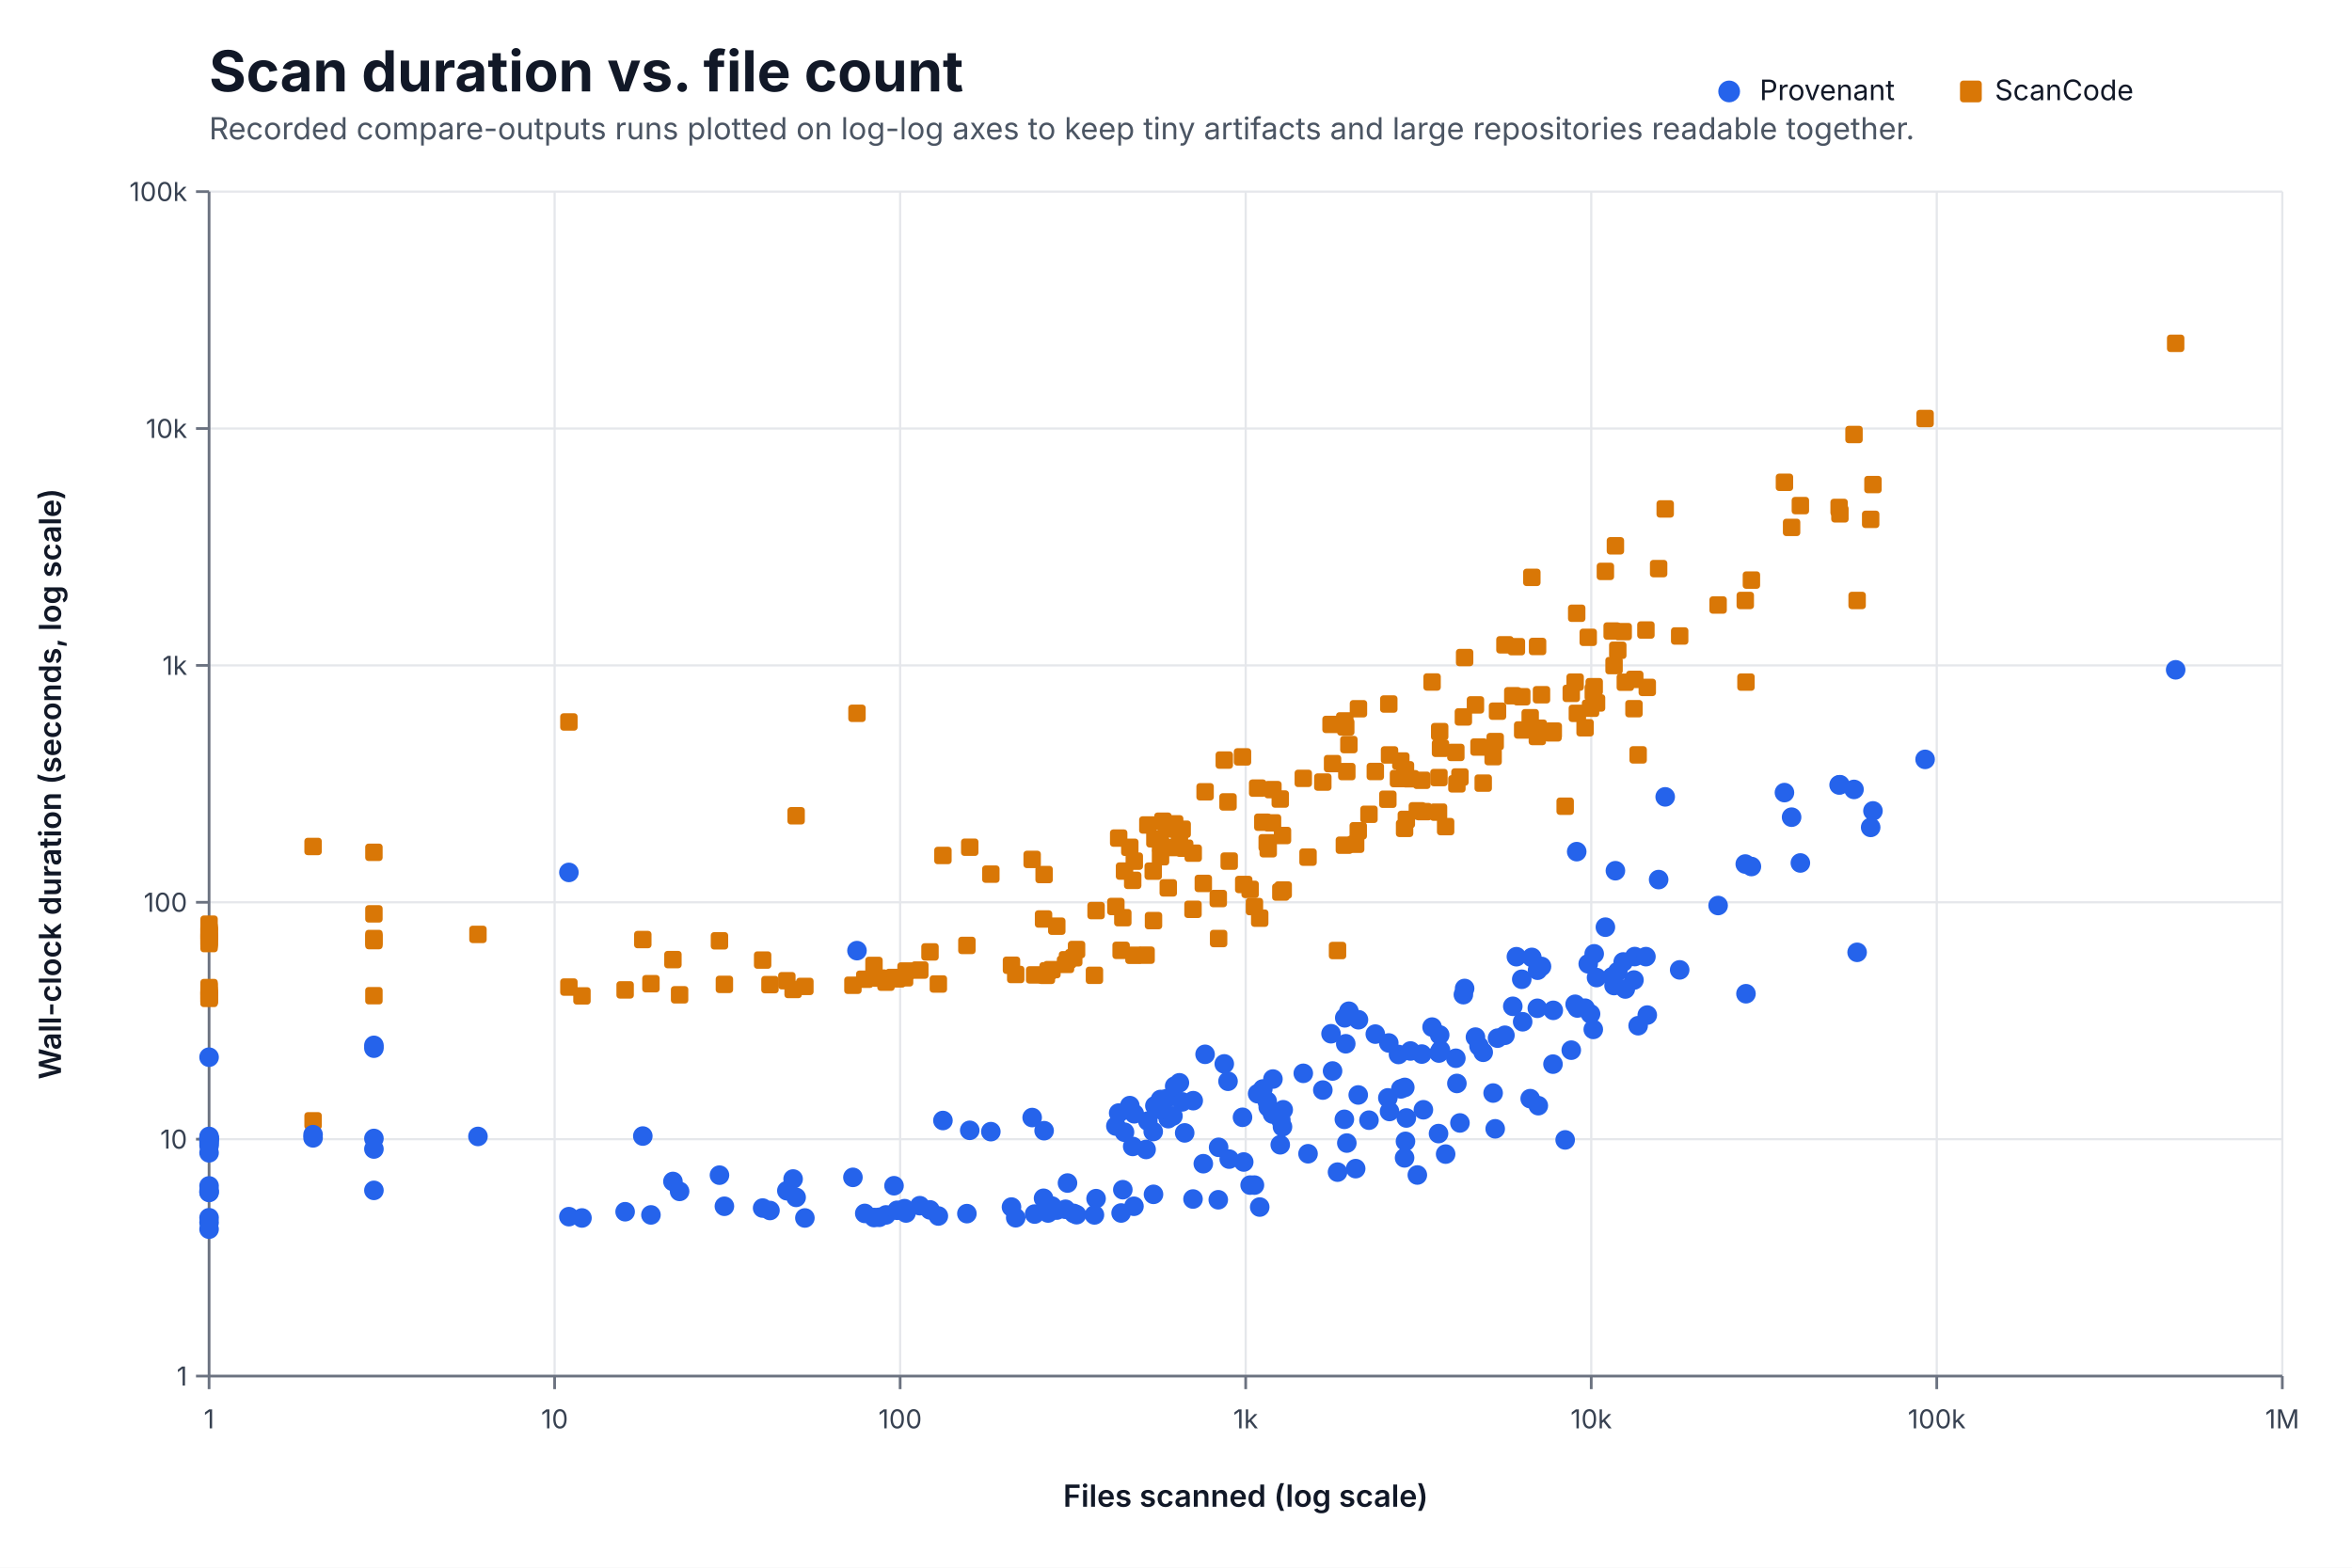
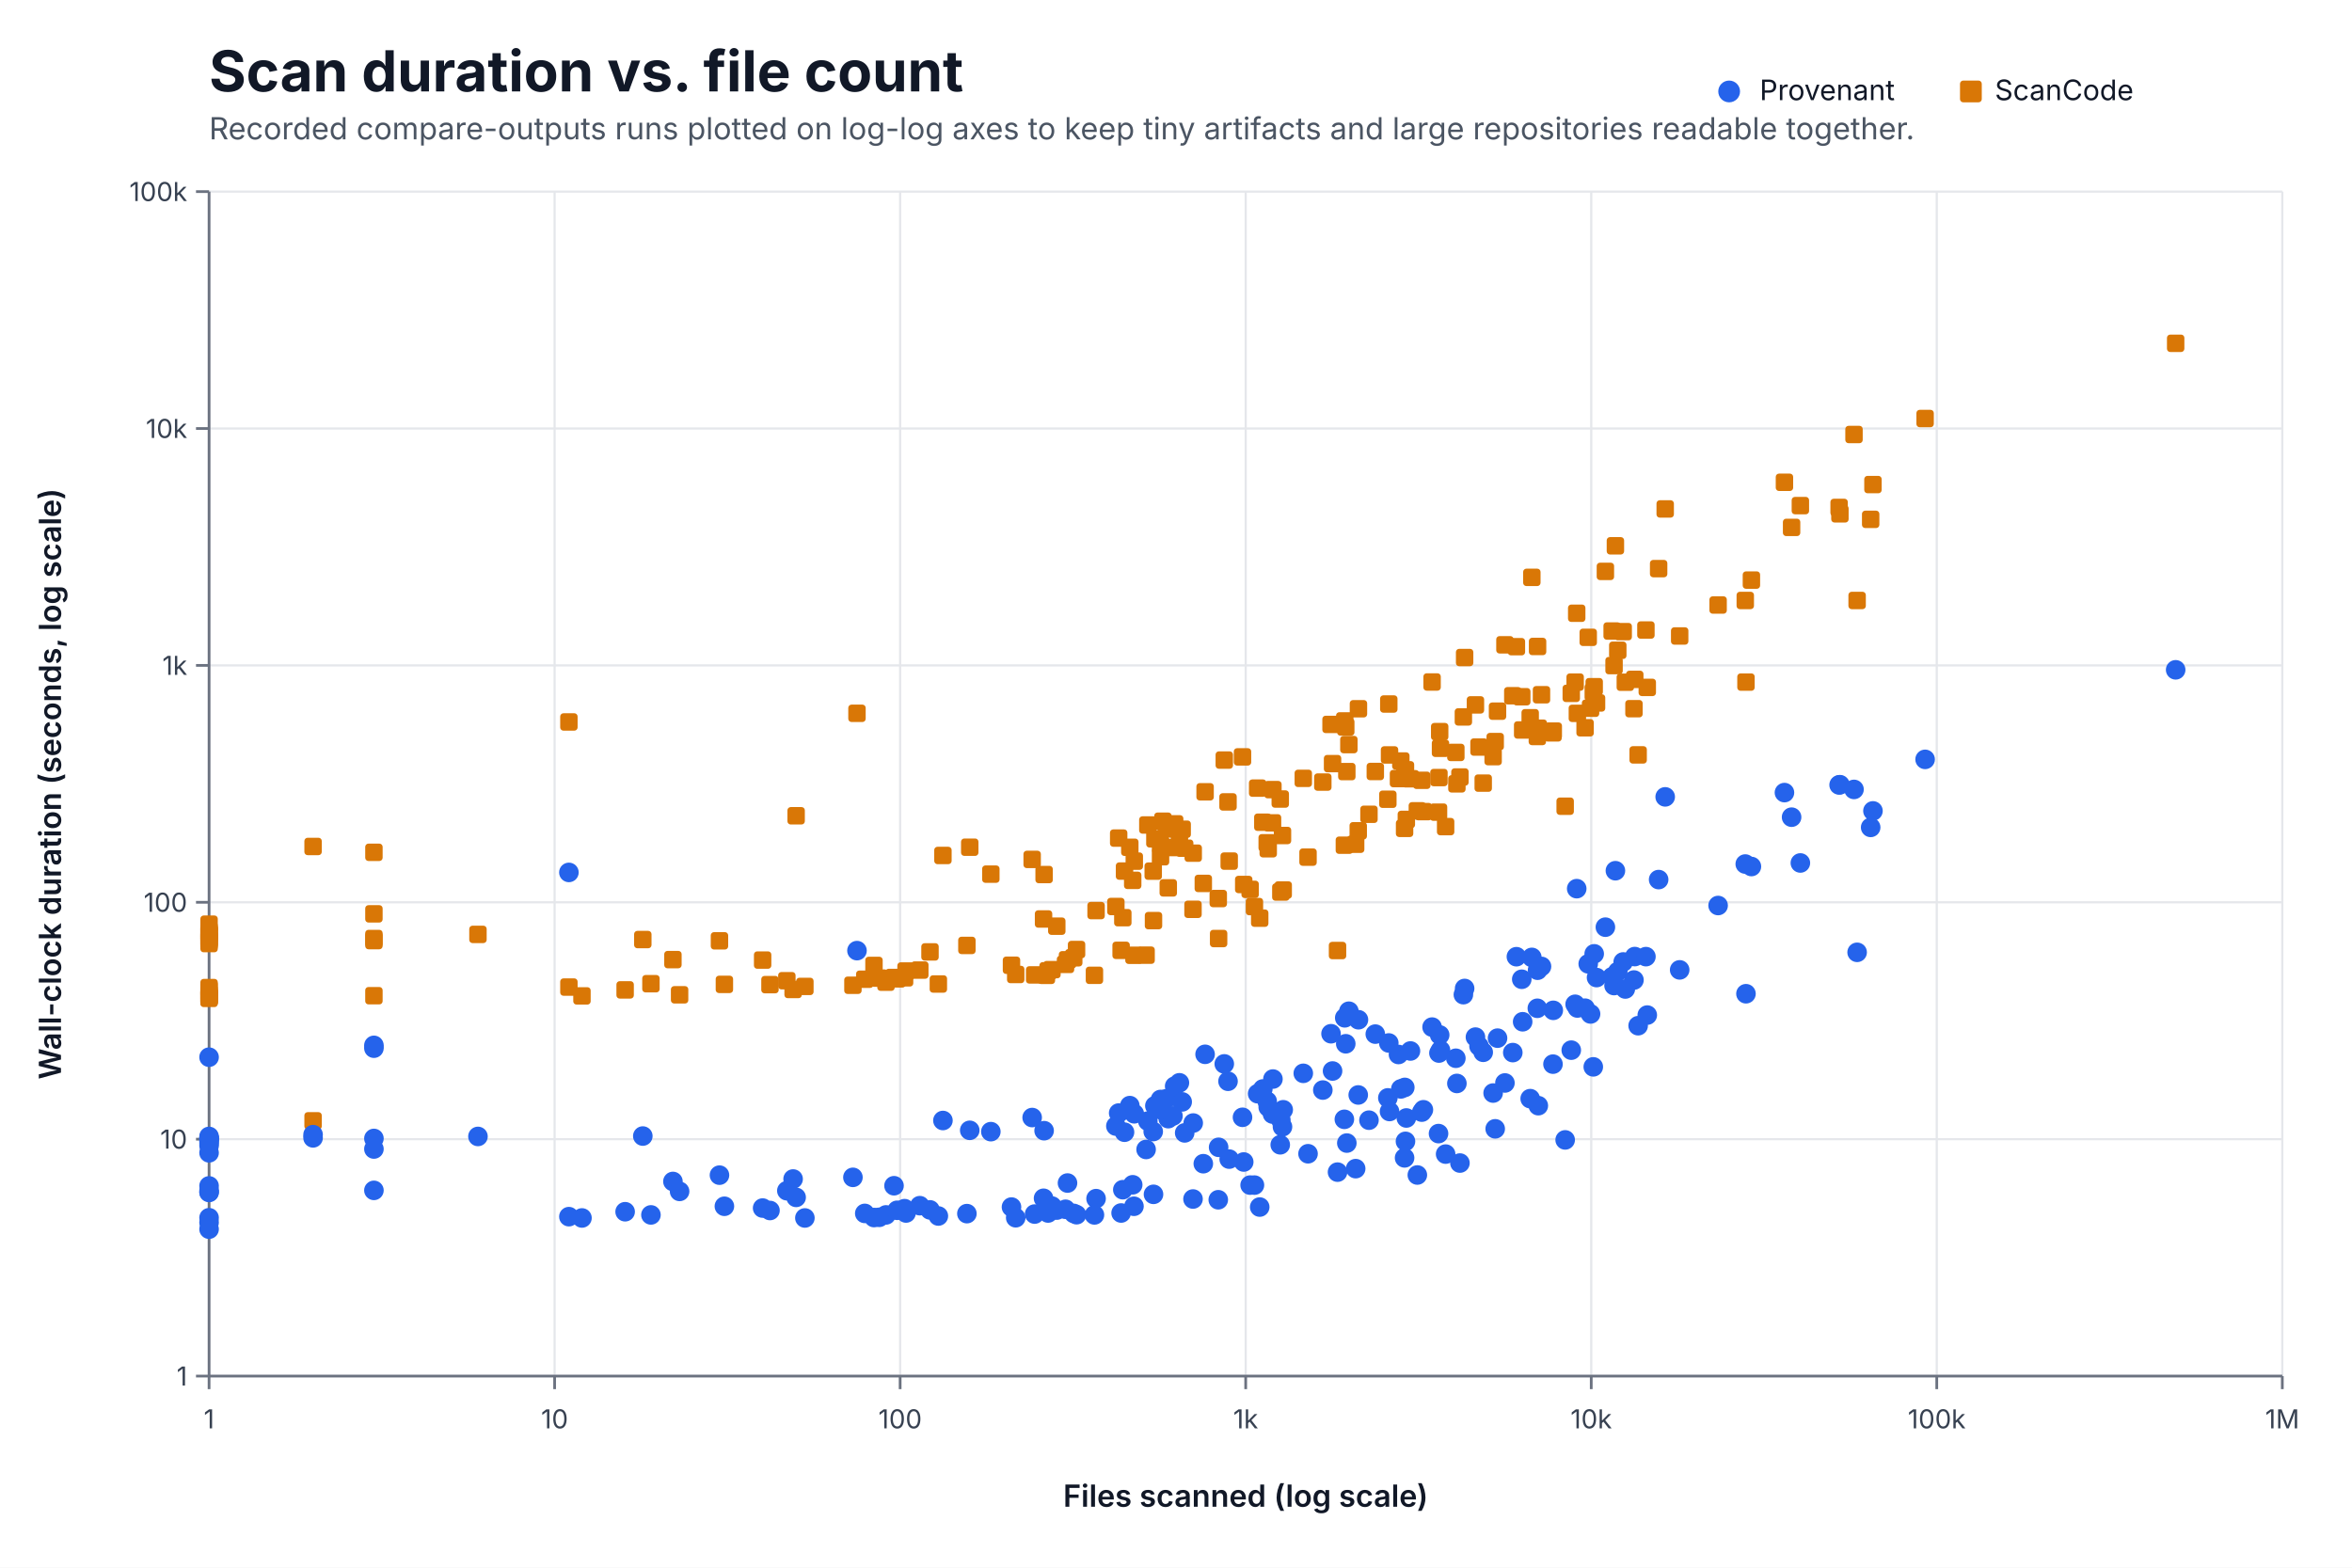
<svg xmlns="http://www.w3.org/2000/svg" width="1080" height="720" viewBox="0 0 1080 720" role="img" aria-labelledby="title desc">
  <style>
    text { font-family: -apple-system, BlinkMacSystemFont, "Segoe UI", sans-serif; fill: #111827; }
    .title { font-size: 26px; font-weight: 700; }
    .subtitle { font-size: 14px; fill: #4b5563; }
    .axis-label { font-size: 14px; font-weight: 600; }
    .tick { font-size: 12px; fill: #374151; }
    .grid { stroke: #e5e7eb; stroke-width: 1; }
    .axis { stroke: #6b7280; stroke-width: 1.25; }
    .legend-label { font-size: 13px; }
  </style>
  <rect x="0" y="0" width="1080" height="720" fill="white" />
  <text class="title" x="96" y="42">Scan duration vs. file count</text>
  <text class="subtitle" x="96" y="64">Recorded compare-outputs runs plotted on log-log axes to keep tiny artifacts and large repositories readable together.</text>
  <line class="grid" x1="96.00" y1="632.00" x2="1048.00" y2="632.00" />
  <line class="grid" x1="96.00" y1="523.20" x2="1048.00" y2="523.20" />
  <line class="grid" x1="96.00" y1="414.40" x2="1048.00" y2="414.40" />
  <line class="grid" x1="96.00" y1="305.60" x2="1048.00" y2="305.60" />
  <line class="grid" x1="96.00" y1="196.80" x2="1048.00" y2="196.80" />
  <line class="grid" x1="96.00" y1="88.00" x2="1048.00" y2="88.00" />
  <line class="grid" x1="96.00" y1="88.00" x2="96.00" y2="632.00" />
  <line class="grid" x1="254.67" y1="88.00" x2="254.67" y2="632.00" />
  <line class="grid" x1="413.33" y1="88.00" x2="413.33" y2="632.00" />
  <line class="grid" x1="572.00" y1="88.00" x2="572.00" y2="632.00" />
  <line class="grid" x1="730.67" y1="88.00" x2="730.67" y2="632.00" />
  <line class="grid" x1="889.33" y1="88.00" x2="889.33" y2="632.00" />
  <line class="grid" x1="1048.00" y1="88.00" x2="1048.00" y2="632.00" />
  <line class="axis" x1="96.00" y1="632.00" x2="1048.00" y2="632.00" />
  <line class="axis" x1="96.00" y1="88.00" x2="96.00" y2="632.00" />
  <line class="axis" x1="96.00" y1="632.00" x2="96.00" y2="638.00" />
  <text class="tick" x="96.00" y="656.00" text-anchor="middle">1</text>
  <line class="axis" x1="254.67" y1="632.00" x2="254.67" y2="638.00" />
  <text class="tick" x="254.67" y="656.00" text-anchor="middle">10</text>
  <line class="axis" x1="413.33" y1="632.00" x2="413.33" y2="638.00" />
  <text class="tick" x="413.33" y="656.00" text-anchor="middle">100</text>
  <line class="axis" x1="572.00" y1="632.00" x2="572.00" y2="638.00" />
  <text class="tick" x="572.00" y="656.00" text-anchor="middle">1k</text>
  <line class="axis" x1="730.67" y1="632.00" x2="730.67" y2="638.00" />
  <text class="tick" x="730.67" y="656.00" text-anchor="middle">10k</text>
  <line class="axis" x1="889.33" y1="632.00" x2="889.33" y2="638.00" />
  <text class="tick" x="889.33" y="656.00" text-anchor="middle">100k</text>
  <line class="axis" x1="1048.00" y1="632.00" x2="1048.00" y2="638.00" />
  <text class="tick" x="1048.00" y="656.00" text-anchor="middle">1M</text>
  <line class="axis" x1="90.00" y1="632.00" x2="96.00" y2="632.00" />
  <text class="tick" x="86.00" y="632.00" text-anchor="end" dominant-baseline="middle">1</text>
  <line class="axis" x1="90.00" y1="523.20" x2="96.00" y2="523.20" />
  <text class="tick" x="86.00" y="523.20" text-anchor="end" dominant-baseline="middle">10</text>
  <line class="axis" x1="90.00" y1="414.40" x2="96.00" y2="414.40" />
  <text class="tick" x="86.00" y="414.40" text-anchor="end" dominant-baseline="middle">100</text>
  <line class="axis" x1="90.00" y1="305.60" x2="96.00" y2="305.60" />
  <text class="tick" x="86.00" y="305.60" text-anchor="end" dominant-baseline="middle">1k</text>
  <line class="axis" x1="90.00" y1="196.80" x2="96.00" y2="196.80" />
  <text class="tick" x="86.00" y="196.80" text-anchor="end" dominant-baseline="middle">10k</text>
  <line class="axis" x1="90.00" y1="88.00" x2="96.00" y2="88.00" />
  <text class="tick" x="86.00" y="88.00" text-anchor="end" dominant-baseline="middle">100k</text>
  <text class="axis-label" x="572.00" y="692.00" text-anchor="middle">Files scanned (log scale)</text>
  <text class="axis-label" x="28" y="360.00" transform="rotate(-90 28 360.00)" text-anchor="middle">Wall-clock duration (seconds, log scale)</text>
  <g aria-label="Legend">
    <circle cx="794" cy="42" r="5" fill="#2563eb" />
    <text class="legend-label" x="808" y="46">Provenant</text>
    <rect x="900" y="37" width="10" height="10" fill="#d97706" rx="1.5" />
    <text class="legend-label" x="916" y="46">ScanCode</text>
  </g>
  <g aria-label="ScanCode points">
    <rect x="92.00" y="420.46" width="8" height="8" fill="#d97706" rx="1.5" />
    <rect x="92.00" y="423.47" width="8" height="8" fill="#d97706" rx="1.5" />
    <rect x="92.00" y="425.26" width="8" height="8" fill="#d97706" rx="1.5" />
    <rect x="92.00" y="424.52" width="8" height="8" fill="#d97706" rx="1.5" />
    <rect x="92.00" y="449.57" width="8" height="8" fill="#d97706" rx="1.5" />
    <rect x="92.00" y="454.13" width="8" height="8" fill="#d97706" rx="1.5" />
    <rect x="92.00" y="450.39" width="8" height="8" fill="#d97706" rx="1.5" />
    <rect x="92.00" y="454.09" width="8" height="8" fill="#d97706" rx="1.5" />
    <rect x="92.00" y="429.37" width="8" height="8" fill="#d97706" rx="1.5" />
    <rect x="92.00" y="428.44" width="8" height="8" fill="#d97706" rx="1.5" />
    <rect x="92.00" y="427.25" width="8" height="8" fill="#d97706" rx="1.5" />
    <rect x="92.00" y="453.66" width="8" height="8" fill="#d97706" rx="1.5" />
    <rect x="92.00" y="424.52" width="8" height="8" fill="#d97706" rx="1.5" />
    <rect x="92.00" y="427.69" width="8" height="8" fill="#d97706" rx="1.5" />
    <rect x="92.00" y="453.46" width="8" height="8" fill="#d97706" rx="1.5" />
    <rect x="92.00" y="454.54" width="8" height="8" fill="#d97706" rx="1.5" />
    <rect x="92.00" y="452.30" width="8" height="8" fill="#d97706" rx="1.5" />
    <rect x="139.76" y="510.78" width="8" height="8" fill="#d97706" rx="1.5" />
    <rect x="139.76" y="384.76" width="8" height="8" fill="#d97706" rx="1.5" />
    <rect x="167.70" y="427.04" width="8" height="8" fill="#d97706" rx="1.5" />
    <rect x="167.70" y="387.45" width="8" height="8" fill="#d97706" rx="1.5" />
    <rect x="167.70" y="427.99" width="8" height="8" fill="#d97706" rx="1.5" />
    <rect x="167.70" y="453.30" width="8" height="8" fill="#d97706" rx="1.5" />
    <rect x="167.70" y="415.71" width="8" height="8" fill="#d97706" rx="1.5" />
    <rect x="215.47" y="425.14" width="8" height="8" fill="#d97706" rx="1.5" />
    <rect x="257.23" y="449.34" width="8" height="8" fill="#d97706" rx="1.5" />
    <rect x="257.23" y="327.58" width="8" height="8" fill="#d97706" rx="1.5" />
    <rect x="263.23" y="453.39" width="8" height="8" fill="#d97706" rx="1.5" />
    <rect x="283.05" y="450.63" width="8" height="8" fill="#d97706" rx="1.5" />
    <rect x="291.17" y="427.52" width="8" height="8" fill="#d97706" rx="1.5" />
    <rect x="294.90" y="447.79" width="8" height="8" fill="#d97706" rx="1.5" />
    <rect x="305.00" y="436.72" width="8" height="8" fill="#d97706" rx="1.5" />
    <rect x="308.06" y="452.89" width="8" height="8" fill="#d97706" rx="1.5" />
    <rect x="326.37" y="428.10" width="8" height="8" fill="#d97706" rx="1.5" />
    <rect x="328.63" y="448.10" width="8" height="8" fill="#d97706" rx="1.5" />
    <rect x="346.19" y="436.94" width="8" height="8" fill="#d97706" rx="1.5" />
    <rect x="349.56" y="448.21" width="8" height="8" fill="#d97706" rx="1.5" />
    <rect x="357.31" y="446.42" width="8" height="8" fill="#d97706" rx="1.5" />
    <rect x="360.18" y="450.45" width="8" height="8" fill="#d97706" rx="1.5" />
    <rect x="361.57" y="370.67" width="8" height="8" fill="#d97706" rx="1.5" />
    <rect x="365.59" y="449.04" width="8" height="8" fill="#d97706" rx="1.5" />
    <rect x="387.65" y="448.50" width="8" height="8" fill="#d97706" rx="1.5" />
    <rect x="389.51" y="323.61" width="8" height="8" fill="#d97706" rx="1.5" />
    <rect x="393.09" y="445.73" width="8" height="8" fill="#d97706" rx="1.5" />
    <rect x="397.32" y="439.40" width="8" height="8" fill="#d97706" rx="1.5" />
    <rect x="399.74" y="445.22" width="8" height="8" fill="#d97706" rx="1.5" />
    <rect x="402.83" y="447.10" width="8" height="8" fill="#d97706" rx="1.5" />
    <rect x="406.52" y="444.93" width="8" height="8" fill="#d97706" rx="1.5" />
    <rect x="407.94" y="445.56" width="8" height="8" fill="#d97706" rx="1.5" />
    <rect x="411.37" y="445.09" width="8" height="8" fill="#d97706" rx="1.5" />
    <rect x="412.04" y="441.96" width="8" height="8" fill="#d97706" rx="1.5" />
    <rect x="418.36" y="441.53" width="8" height="8" fill="#d97706" rx="1.5" />
    <rect x="423.04" y="433.19" width="8" height="8" fill="#d97706" rx="1.5" />
    <rect x="426.88" y="447.92" width="8" height="8" fill="#d97706" rx="1.5" />
    <rect x="428.98" y="388.90" width="8" height="8" fill="#d97706" rx="1.5" />
    <rect x="439.98" y="430.21" width="8" height="8" fill="#d97706" rx="1.5" />
    <rect x="441.29" y="385.10" width="8" height="8" fill="#d97706" rx="1.5" />
    <rect x="450.98" y="397.47" width="8" height="8" fill="#d97706" rx="1.5" />
    <rect x="460.46" y="439.32" width="8" height="8" fill="#d97706" rx="1.5" />
    <rect x="462.40" y="443.56" width="8" height="8" fill="#d97706" rx="1.5" />
    <rect x="469.95" y="390.71" width="8" height="8" fill="#d97706" rx="1.5" />
    <rect x="471.08" y="443.75" width="8" height="8" fill="#d97706" rx="1.5" />
    <rect x="475.18" y="418.07" width="8" height="8" fill="#d97706" rx="1.5" />
    <rect x="475.44" y="397.66" width="8" height="8" fill="#d97706" rx="1.5" />
    <rect x="476.49" y="443.95" width="8" height="8" fill="#d97706" rx="1.5" />
    <rect x="477.26" y="441.87" width="8" height="8" fill="#d97706" rx="1.5" />
    <rect x="479.04" y="441.32" width="8" height="8" fill="#d97706" rx="1.5" />
    <rect x="481.26" y="421.37" width="8" height="8" fill="#d97706" rx="1.5" />
    <rect x="485.27" y="438.93" width="8" height="8" fill="#d97706" rx="1.5" />
    <rect x="486.18" y="436.80" width="8" height="8" fill="#d97706" rx="1.5" />
    <rect x="489.05" y="435.88" width="8" height="8" fill="#d97706" rx="1.5" />
    <rect x="490.34" y="432.10" width="8" height="8" fill="#d97706" rx="1.5" />
    <rect x="498.55" y="443.94" width="8" height="8" fill="#d97706" rx="1.5" />
    <rect x="499.30" y="414.21" width="8" height="8" fill="#d97706" rx="1.5" />
    <rect x="508.39" y="412.34" width="8" height="8" fill="#d97706" rx="1.5" />
    <rect x="509.68" y="380.92" width="8" height="8" fill="#d97706" rx="1.5" />
    <rect x="510.80" y="432.47" width="8" height="8" fill="#d97706" rx="1.5" />
    <rect x="511.58" y="417.47" width="8" height="8" fill="#d97706" rx="1.5" />
    <rect x="512.36" y="396.07" width="8" height="8" fill="#d97706" rx="1.5" />
    <rect x="514.79" y="385.13" width="8" height="8" fill="#d97706" rx="1.5" />
    <rect x="516.12" y="400.33" width="8" height="8" fill="#d97706" rx="1.5" />
    <rect x="516.70" y="434.73" width="8" height="8" fill="#d97706" rx="1.5" />
    <rect x="516.85" y="391.50" width="8" height="8" fill="#d97706" rx="1.5" />
    <rect x="522.27" y="434.69" width="8" height="8" fill="#d97706" rx="1.5" />
    <rect x="523.07" y="374.90" width="8" height="8" fill="#d97706" rx="1.5" />
    <rect x="525.54" y="396.10" width="8" height="8" fill="#d97706" rx="1.5" />
    <rect x="525.67" y="418.82" width="8" height="8" fill="#d97706" rx="1.5" />
    <rect x="526.30" y="381.25" width="8" height="8" fill="#d97706" rx="1.5" />
    <rect x="528.90" y="383.91" width="8" height="8" fill="#d97706" rx="1.5" />
    <rect x="528.90" y="389.48" width="8" height="8" fill="#d97706" rx="1.5" />
    <rect x="529.99" y="373.16" width="8" height="8" fill="#d97706" rx="1.5" />
    <rect x="531.64" y="376.71" width="8" height="8" fill="#d97706" rx="1.5" />
    <rect x="532.45" y="403.78" width="8" height="8" fill="#d97706" rx="1.5" />
    <rect x="534.61" y="385.27" width="8" height="8" fill="#d97706" rx="1.5" />
    <rect x="535.39" y="374.38" width="8" height="8" fill="#d97706" rx="1.5" />
    <rect x="537.57" y="381.59" width="8" height="8" fill="#d97706" rx="1.5" />
    <rect x="538.84" y="376.84" width="8" height="8" fill="#d97706" rx="1.5" />
    <rect x="539.99" y="385.56" width="8" height="8" fill="#d97706" rx="1.5" />
    <rect x="543.81" y="413.62" width="8" height="8" fill="#d97706" rx="1.5" />
    <rect x="543.91" y="387.84" width="8" height="8" fill="#d97706" rx="1.5" />
    <rect x="548.54" y="401.74" width="8" height="8" fill="#d97706" rx="1.5" />
    <rect x="549.36" y="359.65" width="8" height="8" fill="#d97706" rx="1.5" />
    <rect x="555.41" y="408.67" width="8" height="8" fill="#d97706" rx="1.5" />
    <rect x="555.57" y="427.04" width="8" height="8" fill="#d97706" rx="1.5" />
    <rect x="558.17" y="345.08" width="8" height="8" fill="#d97706" rx="1.5" />
    <rect x="559.89" y="364.30" width="8" height="8" fill="#d97706" rx="1.5" />
    <rect x="560.43" y="391.49" width="8" height="8" fill="#d97706" rx="1.5" />
    <rect x="566.54" y="343.62" width="8" height="8" fill="#d97706" rx="1.5" />
    <rect x="567.10" y="402.22" width="8" height="8" fill="#d97706" rx="1.5" />
    <rect x="570.04" y="404.47" width="8" height="8" fill="#d97706" rx="1.5" />
    <rect x="572.02" y="412.37" width="8" height="8" fill="#d97706" rx="1.5" />
    <rect x="573.49" y="357.97" width="8" height="8" fill="#d97706" rx="1.5" />
    <rect x="574.44" y="417.69" width="8" height="8" fill="#d97706" rx="1.5" />
    <rect x="575.87" y="373.63" width="8" height="8" fill="#d97706" rx="1.5" />
    <rect x="577.87" y="383.06" width="8" height="8" fill="#d97706" rx="1.5" />
    <rect x="578.35" y="385.81" width="8" height="8" fill="#d97706" rx="1.5" />
    <rect x="580.33" y="373.93" width="8" height="8" fill="#d97706" rx="1.5" />
    <rect x="580.51" y="358.66" width="8" height="8" fill="#d97706" rx="1.5" />
    <rect x="583.87" y="362.98" width="8" height="8" fill="#d97706" rx="1.5" />
    <rect x="584.14" y="405.69" width="8" height="8" fill="#d97706" rx="1.5" />
    <rect x="584.90" y="379.72" width="8" height="8" fill="#d97706" rx="1.5" />
    <rect x="585.23" y="404.76" width="8" height="8" fill="#d97706" rx="1.5" />
    <rect x="594.45" y="353.48" width="8" height="8" fill="#d97706" rx="1.5" />
    <rect x="596.63" y="389.66" width="8" height="8" fill="#d97706" rx="1.5" />
    <rect x="603.42" y="355.19" width="8" height="8" fill="#d97706" rx="1.5" />
    <rect x="607.19" y="328.71" width="8" height="8" fill="#d97706" rx="1.5" />
    <rect x="607.89" y="346.71" width="8" height="8" fill="#d97706" rx="1.5" />
    <rect x="610.17" y="432.56" width="8" height="8" fill="#d97706" rx="1.5" />
    <rect x="613.31" y="384.18" width="8" height="8" fill="#d97706" rx="1.5" />
    <rect x="613.49" y="327.10" width="8" height="8" fill="#d97706" rx="1.5" />
    <rect x="613.95" y="329.87" width="8" height="8" fill="#d97706" rx="1.5" />
    <rect x="614.44" y="350.37" width="8" height="8" fill="#d97706" rx="1.5" />
    <rect x="615.38" y="337.97" width="8" height="8" fill="#d97706" rx="1.5" />
    <rect x="618.50" y="383.74" width="8" height="8" fill="#d97706" rx="1.5" />
    <rect x="619.68" y="377.56" width="8" height="8" fill="#d97706" rx="1.5" />
    <rect x="619.78" y="321.51" width="8" height="8" fill="#d97706" rx="1.5" />
    <rect x="624.61" y="369.98" width="8" height="8" fill="#d97706" rx="1.5" />
    <rect x="627.52" y="350.33" width="8" height="8" fill="#d97706" rx="1.5" />
    <rect x="633.28" y="363.07" width="8" height="8" fill="#d97706" rx="1.5" />
    <rect x="633.71" y="319.34" width="8" height="8" fill="#d97706" rx="1.5" />
    <rect x="634.05" y="342.72" width="8" height="8" fill="#d97706" rx="1.5" />
    <rect x="638.16" y="353.58" width="8" height="8" fill="#d97706" rx="1.5" />
    <rect x="639.24" y="345.52" width="8" height="8" fill="#d97706" rx="1.5" />
    <rect x="640.96" y="376.44" width="8" height="8" fill="#d97706" rx="1.5" />
    <rect x="641.06" y="351.33" width="8" height="8" fill="#d97706" rx="1.5" />
    <rect x="641.37" y="349.55" width="8" height="8" fill="#d97706" rx="1.5" />
    <rect x="641.77" y="372.34" width="8" height="8" fill="#d97706" rx="1.5" />
    <rect x="643.66" y="353.67" width="8" height="8" fill="#d97706" rx="1.5" />
    <rect x="646.82" y="368.39" width="8" height="8" fill="#d97706" rx="1.5" />
    <rect x="648.86" y="354.37" width="8" height="8" fill="#d97706" rx="1.5" />
    <rect x="649.60" y="368.75" width="8" height="8" fill="#d97706" rx="1.5" />
    <rect x="653.59" y="309.22" width="8" height="8" fill="#d97706" rx="1.5" />
    <rect x="656.55" y="369.00" width="8" height="8" fill="#d97706" rx="1.5" />
    <rect x="656.74" y="353.11" width="8" height="8" fill="#d97706" rx="1.5" />
    <rect x="657.08" y="332.02" width="8" height="8" fill="#d97706" rx="1.5" />
    <rect x="657.46" y="339.67" width="8" height="8" fill="#d97706" rx="1.5" />
    <rect x="659.81" y="375.65" width="8" height="8" fill="#d97706" rx="1.5" />
    <rect x="664.50" y="341.57" width="8" height="8" fill="#d97706" rx="1.5" />
    <rect x="664.98" y="356.00" width="8" height="8" fill="#d97706" rx="1.5" />
    <rect x="666.38" y="352.86" width="8" height="8" fill="#d97706" rx="1.5" />
    <rect x="667.96" y="325.26" width="8" height="8" fill="#d97706" rx="1.5" />
    <rect x="668.53" y="297.99" width="8" height="8" fill="#d97706" rx="1.5" />
    <rect x="673.50" y="319.74" width="8" height="8" fill="#d97706" rx="1.5" />
    <rect x="675.14" y="339.11" width="8" height="8" fill="#d97706" rx="1.5" />
    <rect x="677.07" y="355.67" width="8" height="8" fill="#d97706" rx="1.5" />
    <rect x="681.62" y="343.50" width="8" height="8" fill="#d97706" rx="1.5" />
    <rect x="682.57" y="336.59" width="8" height="8" fill="#d97706" rx="1.5" />
    <rect x="683.64" y="322.63" width="8" height="8" fill="#d97706" rx="1.5" />
    <rect x="687.04" y="292.14" width="8" height="8" fill="#d97706" rx="1.5" />
    <rect x="690.65" y="315.53" width="8" height="8" fill="#d97706" rx="1.5" />
    <rect x="692.31" y="293.00" width="8" height="8" fill="#d97706" rx="1.5" />
    <rect x="694.77" y="315.99" width="8" height="8" fill="#d97706" rx="1.5" />
    <rect x="695.18" y="331.26" width="8" height="8" fill="#d97706" rx="1.5" />
    <rect x="698.64" y="325.64" width="8" height="8" fill="#d97706" rx="1.5" />
    <rect x="699.40" y="261.17" width="8" height="8" fill="#d97706" rx="1.5" />
    <rect x="701.92" y="334.25" width="8" height="8" fill="#d97706" rx="1.5" />
    <rect x="702.03" y="292.91" width="8" height="8" fill="#d97706" rx="1.5" />
    <rect x="702.37" y="330.44" width="8" height="8" fill="#d97706" rx="1.5" />
    <rect x="703.83" y="315.08" width="8" height="8" fill="#d97706" rx="1.5" />
    <rect x="709.11" y="332.59" width="8" height="8" fill="#d97706" rx="1.5" />
    <rect x="709.24" y="331.79" width="8" height="8" fill="#d97706" rx="1.5" />
    <rect x="714.70" y="366.27" width="8" height="8" fill="#d97706" rx="1.5" />
    <rect x="717.50" y="314.45" width="8" height="8" fill="#d97706" rx="1.5" />
    <rect x="719.28" y="309.28" width="8" height="8" fill="#d97706" rx="1.5" />
    <rect x="720.00" y="277.65" width="8" height="8" fill="#d97706" rx="1.5" />
    <rect x="720.30" y="323.62" width="8" height="8" fill="#d97706" rx="1.5" />
    <rect x="723.85" y="330.25" width="8" height="8" fill="#d97706" rx="1.5" />
    <rect x="725.29" y="288.71" width="8" height="8" fill="#d97706" rx="1.5" />
    <rect x="726.36" y="321.28" width="8" height="8" fill="#d97706" rx="1.5" />
    <rect x="727.61" y="313.95" width="8" height="8" fill="#d97706" rx="1.5" />
    <rect x="728.03" y="311.39" width="8" height="8" fill="#d97706" rx="1.5" />
    <rect x="729.11" y="318.85" width="8" height="8" fill="#d97706" rx="1.5" />
    <rect x="733.17" y="258.43" width="8" height="8" fill="#d97706" rx="1.5" />
    <rect x="736.27" y="285.81" width="8" height="8" fill="#d97706" rx="1.5" />
    <rect x="737.15" y="301.70" width="8" height="8" fill="#d97706" rx="1.5" />
    <rect x="737.77" y="246.68" width="8" height="8" fill="#d97706" rx="1.5" />
    <rect x="738.86" y="294.65" width="8" height="8" fill="#d97706" rx="1.5" />
    <rect x="741.35" y="286.09" width="8" height="8" fill="#d97706" rx="1.5" />
    <rect x="742.32" y="309.33" width="8" height="8" fill="#d97706" rx="1.5" />
    <rect x="746.29" y="321.48" width="8" height="8" fill="#d97706" rx="1.5" />
    <rect x="746.66" y="308.03" width="8" height="8" fill="#d97706" rx="1.5" />
    <rect x="748.21" y="342.70" width="8" height="8" fill="#d97706" rx="1.5" />
    <rect x="751.78" y="285.35" width="8" height="8" fill="#d97706" rx="1.5" />
    <rect x="752.40" y="311.70" width="8" height="8" fill="#d97706" rx="1.5" />
    <rect x="757.62" y="257.15" width="8" height="8" fill="#d97706" rx="1.5" />
    <rect x="760.63" y="229.74" width="8" height="8" fill="#d97706" rx="1.5" />
    <rect x="767.28" y="288.09" width="8" height="8" fill="#d97706" rx="1.5" />
    <rect x="784.93" y="273.87" width="8" height="8" fill="#d97706" rx="1.5" />
    <rect x="797.40" y="271.78" width="8" height="8" fill="#d97706" rx="1.5" />
    <rect x="797.72" y="309.27" width="8" height="8" fill="#d97706" rx="1.5" />
    <rect x="800.22" y="262.42" width="8" height="8" fill="#d97706" rx="1.5" />
    <rect x="815.39" y="217.51" width="8" height="8" fill="#d97706" rx="1.5" />
    <rect x="818.67" y="238.22" width="8" height="8" fill="#d97706" rx="1.5" />
    <rect x="822.70" y="228.21" width="8" height="8" fill="#d97706" rx="1.5" />
    <rect x="840.49" y="229.06" width="8" height="8" fill="#d97706" rx="1.5" />
    <rect x="840.86" y="231.99" width="8" height="8" fill="#d97706" rx="1.5" />
    <rect x="847.33" y="195.56" width="8" height="8" fill="#d97706" rx="1.5" />
    <rect x="848.76" y="271.78" width="8" height="8" fill="#d97706" rx="1.5" />
    <rect x="854.98" y="234.53" width="8" height="8" fill="#d97706" rx="1.5" />
    <rect x="856.03" y="218.55" width="8" height="8" fill="#d97706" rx="1.5" />
    <rect x="879.98" y="188.22" width="8" height="8" fill="#d97706" rx="1.5" />
    <rect x="995.03" y="153.67" width="8" height="8" fill="#d97706" rx="1.5" />
  </g>
  <g aria-label="Provenant points">
    <circle cx="96.00" cy="522.92" r="4.5" fill="#2563eb" />
    <circle cx="96.00" cy="522.78" r="4.5" fill="#2563eb" />
    <circle cx="96.00" cy="522.68" r="4.5" fill="#2563eb" />
    <circle cx="96.00" cy="521.94" r="4.5" fill="#2563eb" />
    <circle cx="96.00" cy="544.66" r="4.5" fill="#2563eb" />
    <circle cx="96.00" cy="561.46" r="4.5" fill="#2563eb" />
    <circle cx="96.00" cy="529.46" r="4.5" fill="#2563eb" />
    <circle cx="96.00" cy="547.49" r="4.5" fill="#2563eb" />
    <circle cx="96.00" cy="485.54" r="4.5" fill="#2563eb" />
    <circle cx="96.00" cy="526.17" r="4.5" fill="#2563eb" />
    <circle cx="96.00" cy="524.11" r="4.5" fill="#2563eb" />
    <circle cx="96.00" cy="547.65" r="4.5" fill="#2563eb" />
    <circle cx="96.00" cy="525.13" r="4.5" fill="#2563eb" />
    <circle cx="96.00" cy="523.72" r="4.5" fill="#2563eb" />
    <circle cx="96.00" cy="559.28" r="4.5" fill="#2563eb" />
    <circle cx="96.00" cy="564.53" r="4.5" fill="#2563eb" />
    <circle cx="96.00" cy="546.71" r="4.5" fill="#2563eb" />
    <circle cx="143.76" cy="521.12" r="4.5" fill="#2563eb" />
    <circle cx="143.76" cy="522.59" r="4.5" fill="#2563eb" />
    <circle cx="171.70" cy="522.87" r="4.5" fill="#2563eb" />
    <circle cx="171.70" cy="527.71" r="4.5" fill="#2563eb" />
    <circle cx="171.70" cy="480.11" r="4.5" fill="#2563eb" />
    <circle cx="171.70" cy="546.71" r="4.5" fill="#2563eb" />
    <circle cx="171.70" cy="481.40" r="4.5" fill="#2563eb" />
    <circle cx="219.47" cy="521.94" r="4.5" fill="#2563eb" />
    <circle cx="261.23" cy="558.78" r="4.5" fill="#2563eb" />
    <circle cx="261.23" cy="400.68" r="4.5" fill="#2563eb" />
    <circle cx="267.23" cy="559.38" r="4.5" fill="#2563eb" />
    <circle cx="287.05" cy="556.52" r="4.5" fill="#2563eb" />
    <circle cx="295.17" cy="521.76" r="4.5" fill="#2563eb" />
    <circle cx="298.90" cy="557.98" r="4.5" fill="#2563eb" />
    <circle cx="309.00" cy="542.62" r="4.5" fill="#2563eb" />
    <circle cx="312.06" cy="547.18" r="4.5" fill="#2563eb" />
    <circle cx="330.37" cy="539.72" r="4.5" fill="#2563eb" />
    <circle cx="332.63" cy="554.01" r="4.5" fill="#2563eb" />
    <circle cx="350.19" cy="554.83" r="4.5" fill="#2563eb" />
    <circle cx="353.56" cy="555.95" r="4.5" fill="#2563eb" />
    <circle cx="361.31" cy="546.87" r="4.5" fill="#2563eb" />
    <circle cx="364.18" cy="541.49" r="4.5" fill="#2563eb" />
    <circle cx="365.57" cy="549.93" r="4.5" fill="#2563eb" />
    <circle cx="369.59" cy="559.38" r="4.5" fill="#2563eb" />
    <circle cx="391.65" cy="540.73" r="4.5" fill="#2563eb" />
    <circle cx="393.51" cy="436.60" r="4.5" fill="#2563eb" />
    <circle cx="397.09" cy="557.29" r="4.5" fill="#2563eb" />
    <circle cx="401.32" cy="559.18" r="4.5" fill="#2563eb" />
    <circle cx="403.74" cy="559.08" r="4.5" fill="#2563eb" />
    <circle cx="406.83" cy="557.98" r="4.5" fill="#2563eb" />
    <circle cx="410.52" cy="544.58" r="4.5" fill="#2563eb" />
    <circle cx="411.94" cy="555.86" r="4.5" fill="#2563eb" />
    <circle cx="415.37" cy="555.11" r="4.5" fill="#2563eb" />
    <circle cx="416.04" cy="557.10" r="4.5" fill="#2563eb" />
    <circle cx="422.36" cy="553.74" r="4.5" fill="#2563eb" />
    <circle cx="427.04" cy="555.67" r="4.5" fill="#2563eb" />
    <circle cx="430.88" cy="558.48" r="4.5" fill="#2563eb" />
    <circle cx="432.98" cy="514.62" r="4.5" fill="#2563eb" />
    <circle cx="443.98" cy="557.39" r="4.5" fill="#2563eb" />
    <circle cx="445.29" cy="519.13" r="4.5" fill="#2563eb" />
    <circle cx="454.98" cy="519.74" r="4.5" fill="#2563eb" />
    <circle cx="464.46" cy="554.37" r="4.5" fill="#2563eb" />
    <circle cx="466.40" cy="559.28" r="4.5" fill="#2563eb" />
    <circle cx="473.95" cy="513.26" r="4.5" fill="#2563eb" />
    <circle cx="475.08" cy="557.59" r="4.5" fill="#2563eb" />
    <circle cx="479.18" cy="550.34" r="4.5" fill="#2563eb" />
    <circle cx="479.44" cy="519.30" r="4.5" fill="#2563eb" />
    <circle cx="480.49" cy="556.24" r="4.5" fill="#2563eb" />
    <circle cx="481.26" cy="557.10" r="4.5" fill="#2563eb" />
    <circle cx="483.04" cy="553.92" r="4.5" fill="#2563eb" />
    <circle cx="485.26" cy="555.76" r="4.5" fill="#2563eb" />
    <circle cx="489.27" cy="555.39" r="4.5" fill="#2563eb" />
    <circle cx="490.18" cy="543.34" r="4.5" fill="#2563eb" />
    <circle cx="493.05" cy="557.29" r="4.5" fill="#2563eb" />
    <circle cx="494.34" cy="557.88" r="4.5" fill="#2563eb" />
    <circle cx="502.55" cy="557.98" r="4.5" fill="#2563eb" />
    <circle cx="503.30" cy="550.51" r="4.5" fill="#2563eb" />
    <circle cx="512.39" cy="517.17" r="4.5" fill="#2563eb" />
    <circle cx="513.68" cy="511.20" r="4.5" fill="#2563eb" />
    <circle cx="514.80" cy="557.10" r="4.5" fill="#2563eb" />
    <circle cx="515.58" cy="546.40" r="4.5" fill="#2563eb" />
    <circle cx="516.36" cy="520.00" r="4.5" fill="#2563eb" />
    <circle cx="518.79" cy="507.78" r="4.5" fill="#2563eb" />
-     <circle cx="520.12" cy="526.53" r="4.5" fill="#2563eb" />
+     <circle cx="520.12" cy="544.14" r="4.5" fill="#2563eb" />
    <circle cx="520.70" cy="554.01" r="4.5" fill="#2563eb" />
    <circle cx="520.85" cy="511.54" r="4.5" fill="#2563eb" />
    <circle cx="526.27" cy="527.92" r="4.5" fill="#2563eb" />
    <circle cx="527.07" cy="514.90" r="4.5" fill="#2563eb" />
    <circle cx="529.54" cy="519.69" r="4.5" fill="#2563eb" />
    <circle cx="529.67" cy="548.53" r="4.5" fill="#2563eb" />
    <circle cx="530.30" cy="507.88" r="4.5" fill="#2563eb" />
    <circle cx="532.90" cy="504.96" r="4.5" fill="#2563eb" />
    <circle cx="532.90" cy="509.65" r="4.5" fill="#2563eb" />
    <circle cx="533.99" cy="505.42" r="4.5" fill="#2563eb" />
    <circle cx="535.64" cy="504.61" r="4.5" fill="#2563eb" />
    <circle cx="536.45" cy="513.77" r="4.5" fill="#2563eb" />
    <circle cx="538.61" cy="512.54" r="4.5" fill="#2563eb" />
    <circle cx="539.39" cy="498.86" r="4.5" fill="#2563eb" />
    <circle cx="541.57" cy="497.30" r="4.5" fill="#2563eb" />
    <circle cx="542.84" cy="506.07" r="4.5" fill="#2563eb" />
    <circle cx="543.99" cy="520.31" r="4.5" fill="#2563eb" />
    <circle cx="547.81" cy="550.68" r="4.5" fill="#2563eb" />
-     <circle cx="547.91" cy="505.51" r="4.5" fill="#2563eb" />
+     <circle cx="547.91" cy="515.78" r="4.5" fill="#2563eb" />
    <circle cx="552.54" cy="534.46" r="4.5" fill="#2563eb" />
    <circle cx="553.36" cy="484.22" r="4.5" fill="#2563eb" />
    <circle cx="559.41" cy="551.02" r="4.5" fill="#2563eb" />
    <circle cx="559.57" cy="526.93" r="4.5" fill="#2563eb" />
    <circle cx="562.17" cy="488.62" r="4.5" fill="#2563eb" />
    <circle cx="563.89" cy="496.60" r="4.5" fill="#2563eb" />
    <circle cx="564.43" cy="532.35" r="4.5" fill="#2563eb" />
    <circle cx="570.54" cy="513.15" r="4.5" fill="#2563eb" />
    <circle cx="571.10" cy="533.68" r="4.5" fill="#2563eb" />
    <circle cx="574.04" cy="544.29" r="4.5" fill="#2563eb" />
    <circle cx="576.02" cy="544.29" r="4.5" fill="#2563eb" />
    <circle cx="577.49" cy="502.31" r="4.5" fill="#2563eb" />
    <circle cx="578.44" cy="554.37" r="4.5" fill="#2563eb" />
    <circle cx="579.87" cy="500.14" r="4.5" fill="#2563eb" />
    <circle cx="581.87" cy="505.77" r="4.5" fill="#2563eb" />
    <circle cx="582.35" cy="508.50" r="4.5" fill="#2563eb" />
    <circle cx="584.33" cy="511.65" r="4.5" fill="#2563eb" />
    <circle cx="584.51" cy="495.58" r="4.5" fill="#2563eb" />
    <circle cx="587.87" cy="525.77" r="4.5" fill="#2563eb" />
    <circle cx="588.14" cy="514.39" r="4.5" fill="#2563eb" />
    <circle cx="588.90" cy="517.51" r="4.5" fill="#2563eb" />
    <circle cx="589.23" cy="509.69" r="4.5" fill="#2563eb" />
    <circle cx="598.45" cy="492.95" r="4.5" fill="#2563eb" />
    <circle cx="600.63" cy="529.89" r="4.5" fill="#2563eb" />
    <circle cx="607.42" cy="500.64" r="4.5" fill="#2563eb" />
    <circle cx="611.19" cy="474.77" r="4.5" fill="#2563eb" />
    <circle cx="611.89" cy="491.89" r="4.5" fill="#2563eb" />
    <circle cx="614.17" cy="538.33" r="4.5" fill="#2563eb" />
    <circle cx="617.31" cy="514.08" r="4.5" fill="#2563eb" />
    <circle cx="617.49" cy="467.46" r="4.5" fill="#2563eb" />
    <circle cx="617.95" cy="479.38" r="4.5" fill="#2563eb" />
    <circle cx="618.44" cy="524.98" r="4.5" fill="#2563eb" />
    <circle cx="619.38" cy="464.43" r="4.5" fill="#2563eb" />
    <circle cx="622.50" cy="536.73" r="4.5" fill="#2563eb" />
    <circle cx="623.68" cy="502.89" r="4.5" fill="#2563eb" />
    <circle cx="623.78" cy="468.34" r="4.5" fill="#2563eb" />
    <circle cx="628.61" cy="514.47" r="4.5" fill="#2563eb" />
    <circle cx="631.52" cy="474.94" r="4.5" fill="#2563eb" />
    <circle cx="637.28" cy="504.23" r="4.5" fill="#2563eb" />
    <circle cx="637.71" cy="479.01" r="4.5" fill="#2563eb" />
    <circle cx="638.05" cy="510.48" r="4.5" fill="#2563eb" />
    <circle cx="642.16" cy="484.30" r="4.5" fill="#2563eb" />
    <circle cx="643.24" cy="500.11" r="4.5" fill="#2563eb" />
    <circle cx="644.96" cy="531.78" r="4.5" fill="#2563eb" />
    <circle cx="645.06" cy="499.42" r="4.5" fill="#2563eb" />
    <circle cx="645.37" cy="524.20" r="4.5" fill="#2563eb" />
    <circle cx="645.77" cy="513.46" r="4.5" fill="#2563eb" />
    <circle cx="647.66" cy="482.69" r="4.5" fill="#2563eb" />
    <circle cx="650.82" cy="539.65" r="4.5" fill="#2563eb" />
-     <circle cx="652.86" cy="484.11" r="4.5" fill="#2563eb" />
+     <circle cx="652.86" cy="510.77" r="4.5" fill="#2563eb" />
    <circle cx="653.60" cy="509.69" r="4.5" fill="#2563eb" />
    <circle cx="657.59" cy="471.72" r="4.5" fill="#2563eb" />
    <circle cx="660.55" cy="520.63" r="4.5" fill="#2563eb" />
    <circle cx="660.74" cy="483.64" r="4.5" fill="#2563eb" />
    <circle cx="661.08" cy="475.33" r="4.5" fill="#2563eb" />
    <circle cx="661.46" cy="482.35" r="4.5" fill="#2563eb" />
    <circle cx="663.81" cy="530.05" r="4.5" fill="#2563eb" />
    <circle cx="668.50" cy="486.03" r="4.5" fill="#2563eb" />
    <circle cx="668.98" cy="497.60" r="4.5" fill="#2563eb" />
-     <circle cx="670.38" cy="515.74" r="4.5" fill="#2563eb" />
+     <circle cx="670.38" cy="534.16" r="4.5" fill="#2563eb" />
    <circle cx="671.96" cy="456.82" r="4.5" fill="#2563eb" />
    <circle cx="672.53" cy="453.98" r="4.5" fill="#2563eb" />
    <circle cx="677.50" cy="476.32" r="4.5" fill="#2563eb" />
    <circle cx="679.14" cy="480.47" r="4.5" fill="#2563eb" />
    <circle cx="681.07" cy="483.29" r="4.5" fill="#2563eb" />
    <circle cx="685.62" cy="502.01" r="4.5" fill="#2563eb" />
    <circle cx="686.57" cy="518.44" r="4.5" fill="#2563eb" />
    <circle cx="687.64" cy="476.80" r="4.5" fill="#2563eb" />
-     <circle cx="691.04" cy="475.47" r="4.5" fill="#2563eb" />
-     <circle cx="694.65" cy="462.17" r="4.5" fill="#2563eb" />
+     <circle cx="691.04" cy="497.38" r="4.5" fill="#2563eb" />
+     <circle cx="694.65" cy="483.43" r="4.5" fill="#2563eb" />
    <circle cx="696.31" cy="439.39" r="4.5" fill="#2563eb" />
    <circle cx="698.77" cy="449.75" r="4.5" fill="#2563eb" />
    <circle cx="699.18" cy="469.27" r="4.5" fill="#2563eb" />
    <circle cx="702.64" cy="504.58" r="4.5" fill="#2563eb" />
    <circle cx="703.40" cy="439.71" r="4.5" fill="#2563eb" />
    <circle cx="705.92" cy="463.08" r="4.5" fill="#2563eb" />
    <circle cx="706.03" cy="445.60" r="4.5" fill="#2563eb" />
    <circle cx="706.37" cy="507.81" r="4.5" fill="#2563eb" />
    <circle cx="707.83" cy="443.86" r="4.5" fill="#2563eb" />
    <circle cx="713.11" cy="488.73" r="4.5" fill="#2563eb" />
    <circle cx="713.24" cy="464.02" r="4.5" fill="#2563eb" />
    <circle cx="718.70" cy="523.53" r="4.5" fill="#2563eb" />
    <circle cx="721.50" cy="482.31" r="4.5" fill="#2563eb" />
    <circle cx="723.28" cy="461.24" r="4.5" fill="#2563eb" />
-     <circle cx="724.00" cy="391.14" r="4.5" fill="#2563eb" />
+     <circle cx="724.00" cy="408.14" r="4.5" fill="#2563eb" />
    <circle cx="724.30" cy="462.95" r="4.5" fill="#2563eb" />
    <circle cx="727.85" cy="463.04" r="4.5" fill="#2563eb" />
    <circle cx="729.29" cy="442.66" r="4.5" fill="#2563eb" />
    <circle cx="730.36" cy="465.68" r="4.5" fill="#2563eb" />
-     <circle cx="731.61" cy="472.78" r="4.5" fill="#2563eb" />
+     <circle cx="731.61" cy="489.98" r="4.5" fill="#2563eb" />
    <circle cx="732.03" cy="438.07" r="4.5" fill="#2563eb" />
    <circle cx="733.11" cy="448.97" r="4.5" fill="#2563eb" />
    <circle cx="737.17" cy="425.83" r="4.5" fill="#2563eb" />
    <circle cx="740.27" cy="448.60" r="4.5" fill="#2563eb" />
    <circle cx="741.15" cy="452.64" r="4.5" fill="#2563eb" />
    <circle cx="741.77" cy="399.90" r="4.5" fill="#2563eb" />
    <circle cx="742.86" cy="446.23" r="4.5" fill="#2563eb" />
    <circle cx="745.35" cy="441.80" r="4.5" fill="#2563eb" />
    <circle cx="746.32" cy="454.22" r="4.5" fill="#2563eb" />
    <circle cx="750.29" cy="450.10" r="4.5" fill="#2563eb" />
    <circle cx="750.66" cy="439.33" r="4.5" fill="#2563eb" />
    <circle cx="752.21" cy="471.08" r="4.5" fill="#2563eb" />
    <circle cx="755.78" cy="439.36" r="4.5" fill="#2563eb" />
    <circle cx="756.40" cy="466.20" r="4.5" fill="#2563eb" />
    <circle cx="761.62" cy="403.97" r="4.5" fill="#2563eb" />
    <circle cx="764.63" cy="365.98" r="4.5" fill="#2563eb" />
    <circle cx="771.28" cy="445.44" r="4.5" fill="#2563eb" />
    <circle cx="788.93" cy="415.88" r="4.5" fill="#2563eb" />
    <circle cx="801.40" cy="396.83" r="4.5" fill="#2563eb" />
    <circle cx="801.72" cy="456.40" r="4.5" fill="#2563eb" />
    <circle cx="804.22" cy="397.97" r="4.5" fill="#2563eb" />
    <circle cx="819.39" cy="364.02" r="4.5" fill="#2563eb" />
    <circle cx="822.67" cy="375.31" r="4.5" fill="#2563eb" />
    <circle cx="826.70" cy="396.34" r="4.5" fill="#2563eb" />
    <circle cx="844.49" cy="360.50" r="4.5" fill="#2563eb" />
    <circle cx="844.86" cy="360.39" r="4.5" fill="#2563eb" />
    <circle cx="851.33" cy="362.56" r="4.5" fill="#2563eb" />
    <circle cx="852.76" cy="437.38" r="4.5" fill="#2563eb" />
    <circle cx="858.98" cy="380.00" r="4.5" fill="#2563eb" />
    <circle cx="860.03" cy="372.43" r="4.5" fill="#2563eb" />
    <circle cx="883.98" cy="348.76" r="4.5" fill="#2563eb" />
    <circle cx="999.03" cy="307.63" r="4.5" fill="#2563eb" />
  </g>
</svg>
